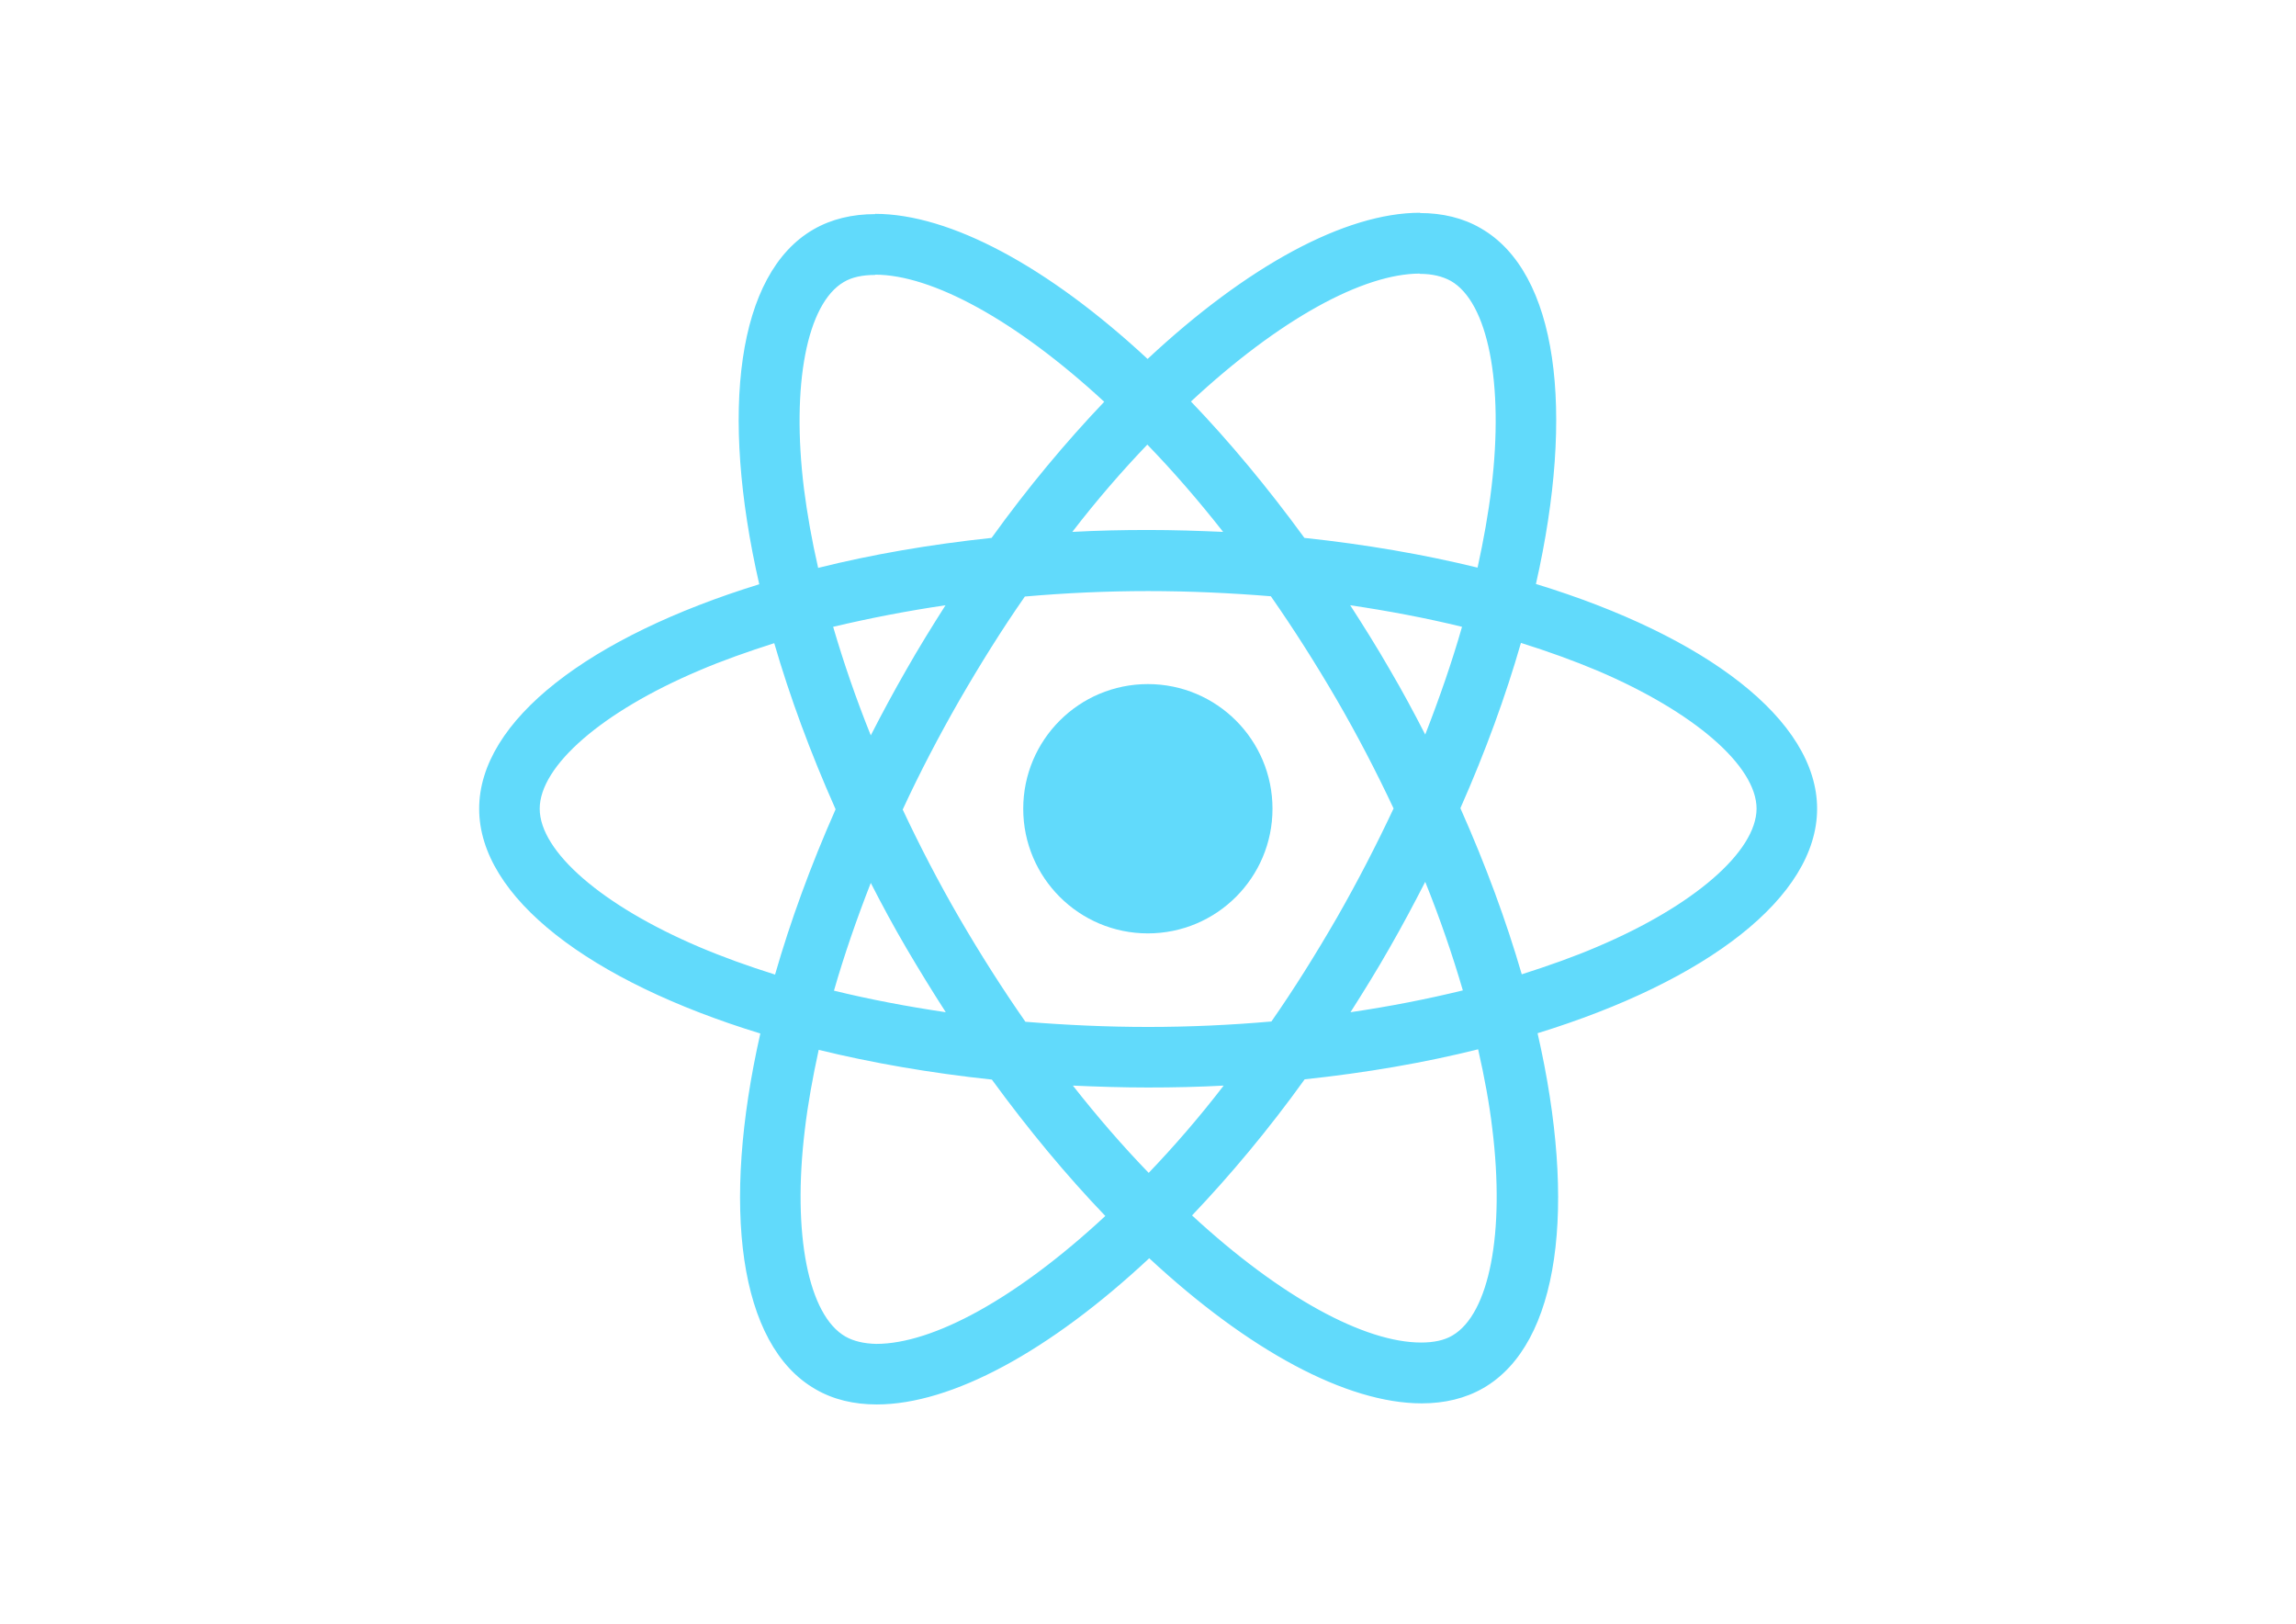
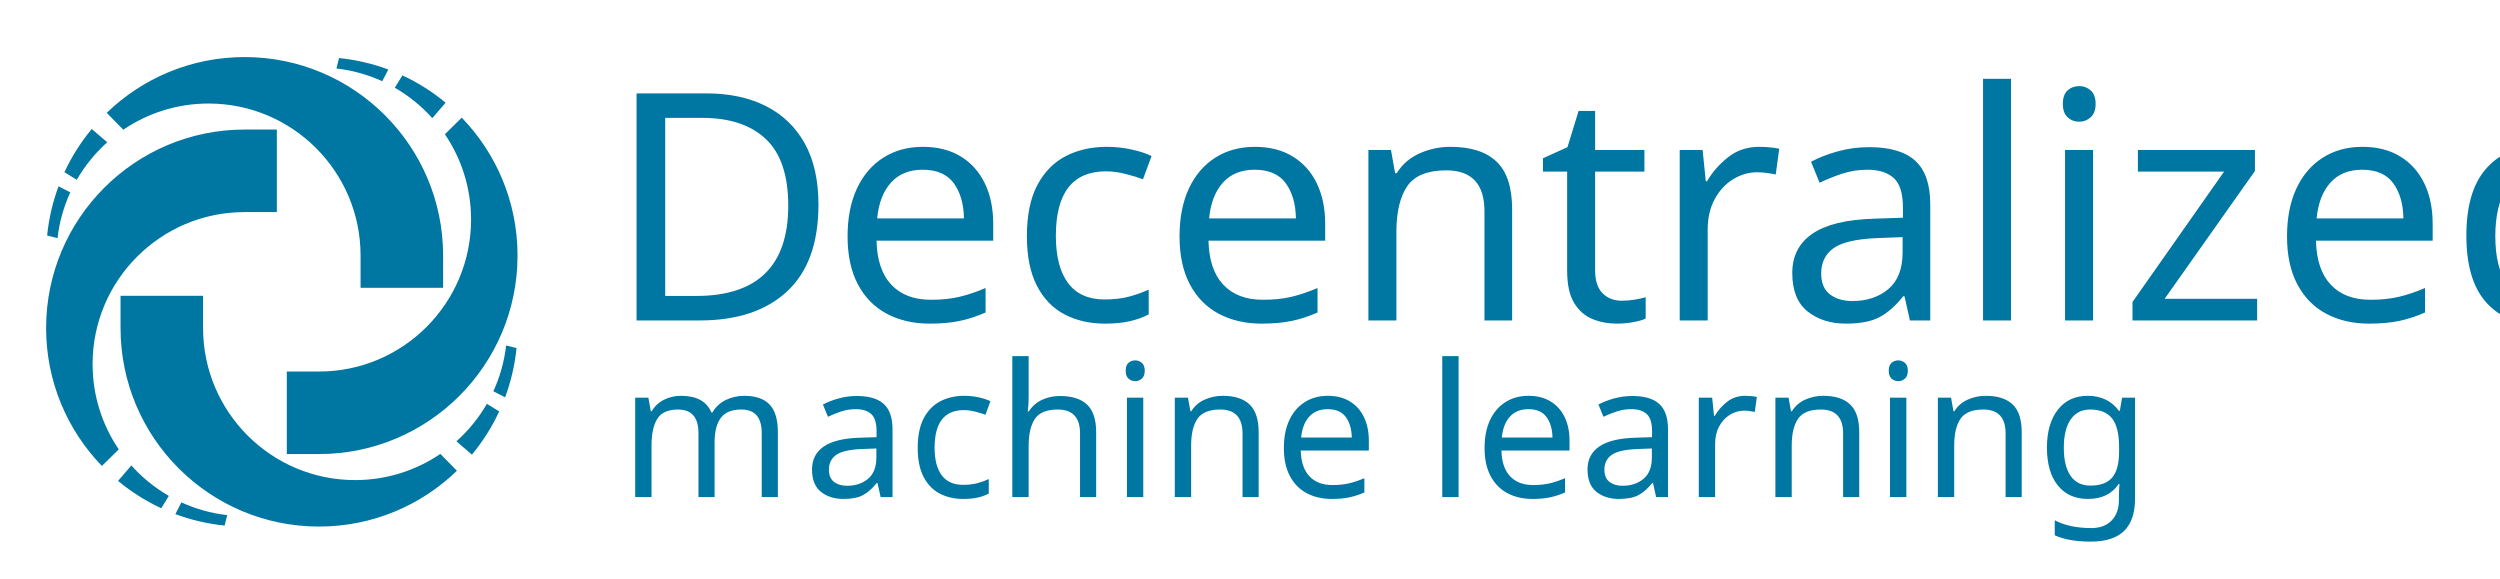
- <svg xmlns="http://www.w3.org/2000/svg" viewBox="0 0 841.9 595.3">
-   <g fill="#61DAFB">
-     <path d="M666.3 296.5c0-32.5-40.7-63.3-103.1-82.4 14.4-63.6 8-114.2-20.2-130.4-6.5-3.8-14.1-5.6-22.4-5.6v22.3c4.6 0 8.3.9 11.4 2.6 13.6 7.8 19.5 37.5 14.9 75.7-1.1 9.4-2.9 19.3-5.1 29.4-19.6-4.8-41-8.5-63.5-10.9-13.5-18.5-27.5-35.3-41.6-50 32.6-30.3 63.2-46.9 84-46.9V78c-27.5 0-63.5 19.6-99.9 53.6-36.4-33.8-72.4-53.2-99.9-53.2v22.3c20.7 0 51.4 16.5 84 46.6-14 14.7-28 31.4-41.3 49.9-22.6 2.4-44 6.1-63.6 11-2.3-10-4-19.7-5.2-29-4.7-38.2 1.1-67.9 14.6-75.8 3-1.8 6.9-2.6 11.5-2.6V78.5c-8.4 0-16 1.8-22.6 5.6-28.1 16.2-34.4 66.7-19.9 130.1-62.2 19.2-102.7 49.9-102.7 82.3 0 32.5 40.7 63.3 103.1 82.4-14.4 63.6-8 114.2 20.2 130.4 6.5 3.8 14.1 5.6 22.5 5.6 27.5 0 63.5-19.6 99.9-53.6 36.4 33.8 72.4 53.2 99.9 53.2 8.4 0 16-1.8 22.6-5.6 28.1-16.2 34.4-66.7 19.9-130.1 62-19.1 102.5-49.9 102.5-82.3zm-130.2-66.7c-3.7 12.9-8.3 26.2-13.5 39.5-4.1-8-8.4-16-13.1-24-4.6-8-9.5-15.8-14.4-23.4 14.2 2.1 27.9 4.7 41 7.9zm-45.8 106.5c-7.8 13.5-15.8 26.3-24.1 38.2-14.9 1.3-30 2-45.2 2-15.1 0-30.2-.7-45-1.9-8.3-11.9-16.4-24.6-24.2-38-7.6-13.1-14.5-26.4-20.8-39.8 6.2-13.4 13.2-26.8 20.7-39.9 7.8-13.5 15.8-26.3 24.1-38.2 14.9-1.3 30-2 45.2-2 15.1 0 30.2.7 45 1.9 8.3 11.9 16.4 24.6 24.2 38 7.6 13.1 14.5 26.4 20.8 39.8-6.3 13.4-13.2 26.8-20.7 39.9zm32.3-13c5.4 13.4 10 26.8 13.8 39.8-13.1 3.2-26.9 5.9-41.2 8 4.9-7.7 9.8-15.6 14.4-23.7 4.6-8 8.9-16.1 13-24.1zM421.2 430c-9.3-9.6-18.6-20.3-27.8-32 9 .4 18.2.7 27.5.7 9.4 0 18.7-.2 27.8-.7-9 11.7-18.3 22.4-27.5 32zm-74.4-58.9c-14.2-2.1-27.9-4.7-41-7.9 3.7-12.9 8.3-26.2 13.5-39.5 4.1 8 8.4 16 13.1 24 4.7 8 9.5 15.8 14.4 23.4zM420.7 163c9.3 9.6 18.6 20.3 27.8 32-9-.4-18.2-.7-27.5-.7-9.4 0-18.7.2-27.8.7 9-11.7 18.3-22.4 27.5-32zm-74 58.9c-4.9 7.7-9.8 15.6-14.4 23.7-4.6 8-8.9 16-13 24-5.4-13.4-10-26.8-13.8-39.8 13.1-3.1 26.9-5.8 41.2-7.9zm-90.5 125.2c-35.4-15.1-58.3-34.9-58.3-50.6 0-15.7 22.9-35.6 58.3-50.6 8.6-3.7 18-7 27.7-10.1 5.7 19.6 13.2 40 22.5 60.9-9.2 20.8-16.6 41.1-22.2 60.6-9.9-3.1-19.3-6.5-28-10.2zM310 490c-13.6-7.8-19.5-37.5-14.9-75.7 1.1-9.4 2.9-19.3 5.1-29.4 19.6 4.8 41 8.5 63.5 10.9 13.5 18.5 27.5 35.3 41.6 50-32.6 30.3-63.2 46.9-84 46.9-4.5-.1-8.3-1-11.3-2.7zm237.2-76.2c4.7 38.2-1.1 67.9-14.6 75.8-3 1.8-6.9 2.6-11.5 2.6-20.7 0-51.4-16.5-84-46.6 14-14.7 28-31.4 41.3-49.9 22.6-2.4 44-6.1 63.6-11 2.3 10.1 4.1 19.8 5.2 29.1zm38.5-66.7c-8.6 3.7-18 7-27.7 10.1-5.7-19.6-13.2-40-22.5-60.9 9.2-20.8 16.6-41.1 22.2-60.6 9.9 3.1 19.3 6.5 28.1 10.2 35.4 15.1 58.3 34.9 58.3 50.6-.1 15.7-23 35.6-58.4 50.6zM320.8 78.4z" />
-     <circle cx="420.9" cy="296.5" r="45.7" />
-     <path d="M520.5 78.1z" />
+ <svg xmlns="http://www.w3.org/2000/svg" width="100%" height="100%" viewBox="0 0 1495 346" version="1.1" xml:space="preserve" style="fill-rule:evenodd;clip-rule:evenodd;stroke-linejoin:round;stroke-miterlimit:1.414;">
+   <rect id="logoDML_ab3_horizontal" x="-209.605" y="-157" width="1920" height="672" style="fill:none;" />
+   <g>
+     <path d="M273.242,281.521c-21.357,20.65 -50.434,33.358 -82.456,33.358c-65.513,0 -118.702,-53.189 -118.702,-118.702l0,-19.275l49.354,0l0,19.275c0,50.175 40.736,90.911 90.911,90.911c18.887,0 36.438,-5.773 50.98,-15.653l9.913,10.086Zm-168.381,25.914l3.615,-7.015c8.511,3.904 17.726,6.53 27.4,7.63l-1.557,6.224c-10.259,-1.026 -20.135,-3.362 -29.458,-6.839Zm41.415,1.215l-0.003,0.016l-0.071,-0.017l0.074,0.001Zm-75.684,-21.062l7.951,-9.248c6.44,7.194 14.01,13.358 22.426,18.21l-4.545,7.366c-9.331,-4.329 -18.008,-9.834 -25.832,-16.328Zm-9.66,-8.955c-20.65,-21.357 -33.358,-50.434 -33.358,-82.456c0,-65.513 53.189,-118.701 118.702,-118.701l19.276,0l0,49.353l-19.276,0c-50.175,0 -90.91,40.736 -90.91,90.911c0,18.888 5.772,36.438 15.652,50.98l-10.086,9.913Zm221.264,-6.772l-9.247,-7.951c7.194,-6.44 13.358,-14.01 18.21,-22.426l7.366,4.545c-4.329,9.332 -9.835,18.008 -16.329,25.832Zm-91.41,-0.337l-19.276,0l0,-49.353l19.276,0c50.175,0 90.91,-40.736 90.91,-90.911c0,-18.888 -5.772,-36.438 -15.652,-50.98l10.086,-9.913c20.65,21.357 33.357,50.434 33.357,82.456c0,65.513 -53.188,118.701 -118.701,118.701Zm111.258,-33.932l-7.015,-3.615c3.904,-8.511 6.53,-17.726 7.63,-27.4l6.224,1.557c-1.026,10.259 -3.362,20.135 -6.839,29.458Zm1.215,-41.415l0.016,0.003l-0.017,0.071l0.001,-0.074Zm-38.282,-24.079l-49.353,0l0,-19.275c0,-50.175 -40.736,-90.911 -90.911,-90.911c-18.888,0 -36.438,5.773 -50.98,15.653l-9.913,-10.086c21.357,-20.65 50.434,-33.358 82.456,-33.358c65.513,0 118.701,53.189 118.701,118.702l0,19.275Zm-231.174,-19.275l-0.016,-0.003l0.017,-0.071l-0.001,0.074Zm1.215,-41.415l7.015,3.615c-3.904,8.511 -6.53,17.726 -7.63,27.4l-6.224,-1.557c1.026,-10.259 3.362,-20.135 6.839,-29.458Zm19.848,-34.269l9.247,7.951c-7.194,6.44 -13.358,14.01 -18.21,22.426l-7.366,-4.545c4.329,-9.332 9.834,-18.008 16.329,-25.832Zm211.604,-15.727l-7.951,9.248c-6.44,-7.194 -14.01,-13.358 -22.426,-18.21l4.545,-7.366c9.331,4.329 18.008,9.834 25.832,16.328Zm-34.27,-19.847l-3.614,7.015c-8.511,-3.904 -17.726,-6.53 -27.4,-7.63l1.557,-6.224c10.259,1.026 20.135,3.362 29.457,6.839Zm-41.414,-1.215l0.003,-0.016l0.071,0.017l-0.074,-0.001Z" style="fill:#0076a3;" />
+   </g>
+   <g>
+     <text x="362.23px" y="191.623px" style="font-family:'Avenir-Roman', 'Avenir', sans-serif;font-size:190.146px;fill:#0076a3;">D<tspan x="496.396px 597.065px 684.336px 785.006px 885.675px 949.409px 1013.14px 1107.11px 1150.75px 1194.2px 1274.59px 1375.26px " y="191.623px 191.623px 191.623px 191.623px 191.623px 191.623px 191.623px 191.623px 191.623px 191.623px 191.623px 191.623px ">ecentralized</tspan>
+     </text>
+     <text x="370.426px" y="297.258px" style="font-family:'Avenir-Book', 'Avenir';font-size:110.918px;fill:#0076a3;">m<tspan x="480.481px 555.364px 626.34px 705.132px 750.547px 829.339px 908.13px 957.56px 1002.98px 1081.77px 1156.65px 1213.68px 1292.48px 1337.89px 1416.68px " y="297.258px 297.258px 297.258px 297.258px 297.258px 297.258px 297.258px 297.258px 297.258px 297.258px 297.258px 297.258px 297.258px 297.258px 297.258px ">achine learning</tspan>
+     </text>
  </g>
</svg>
